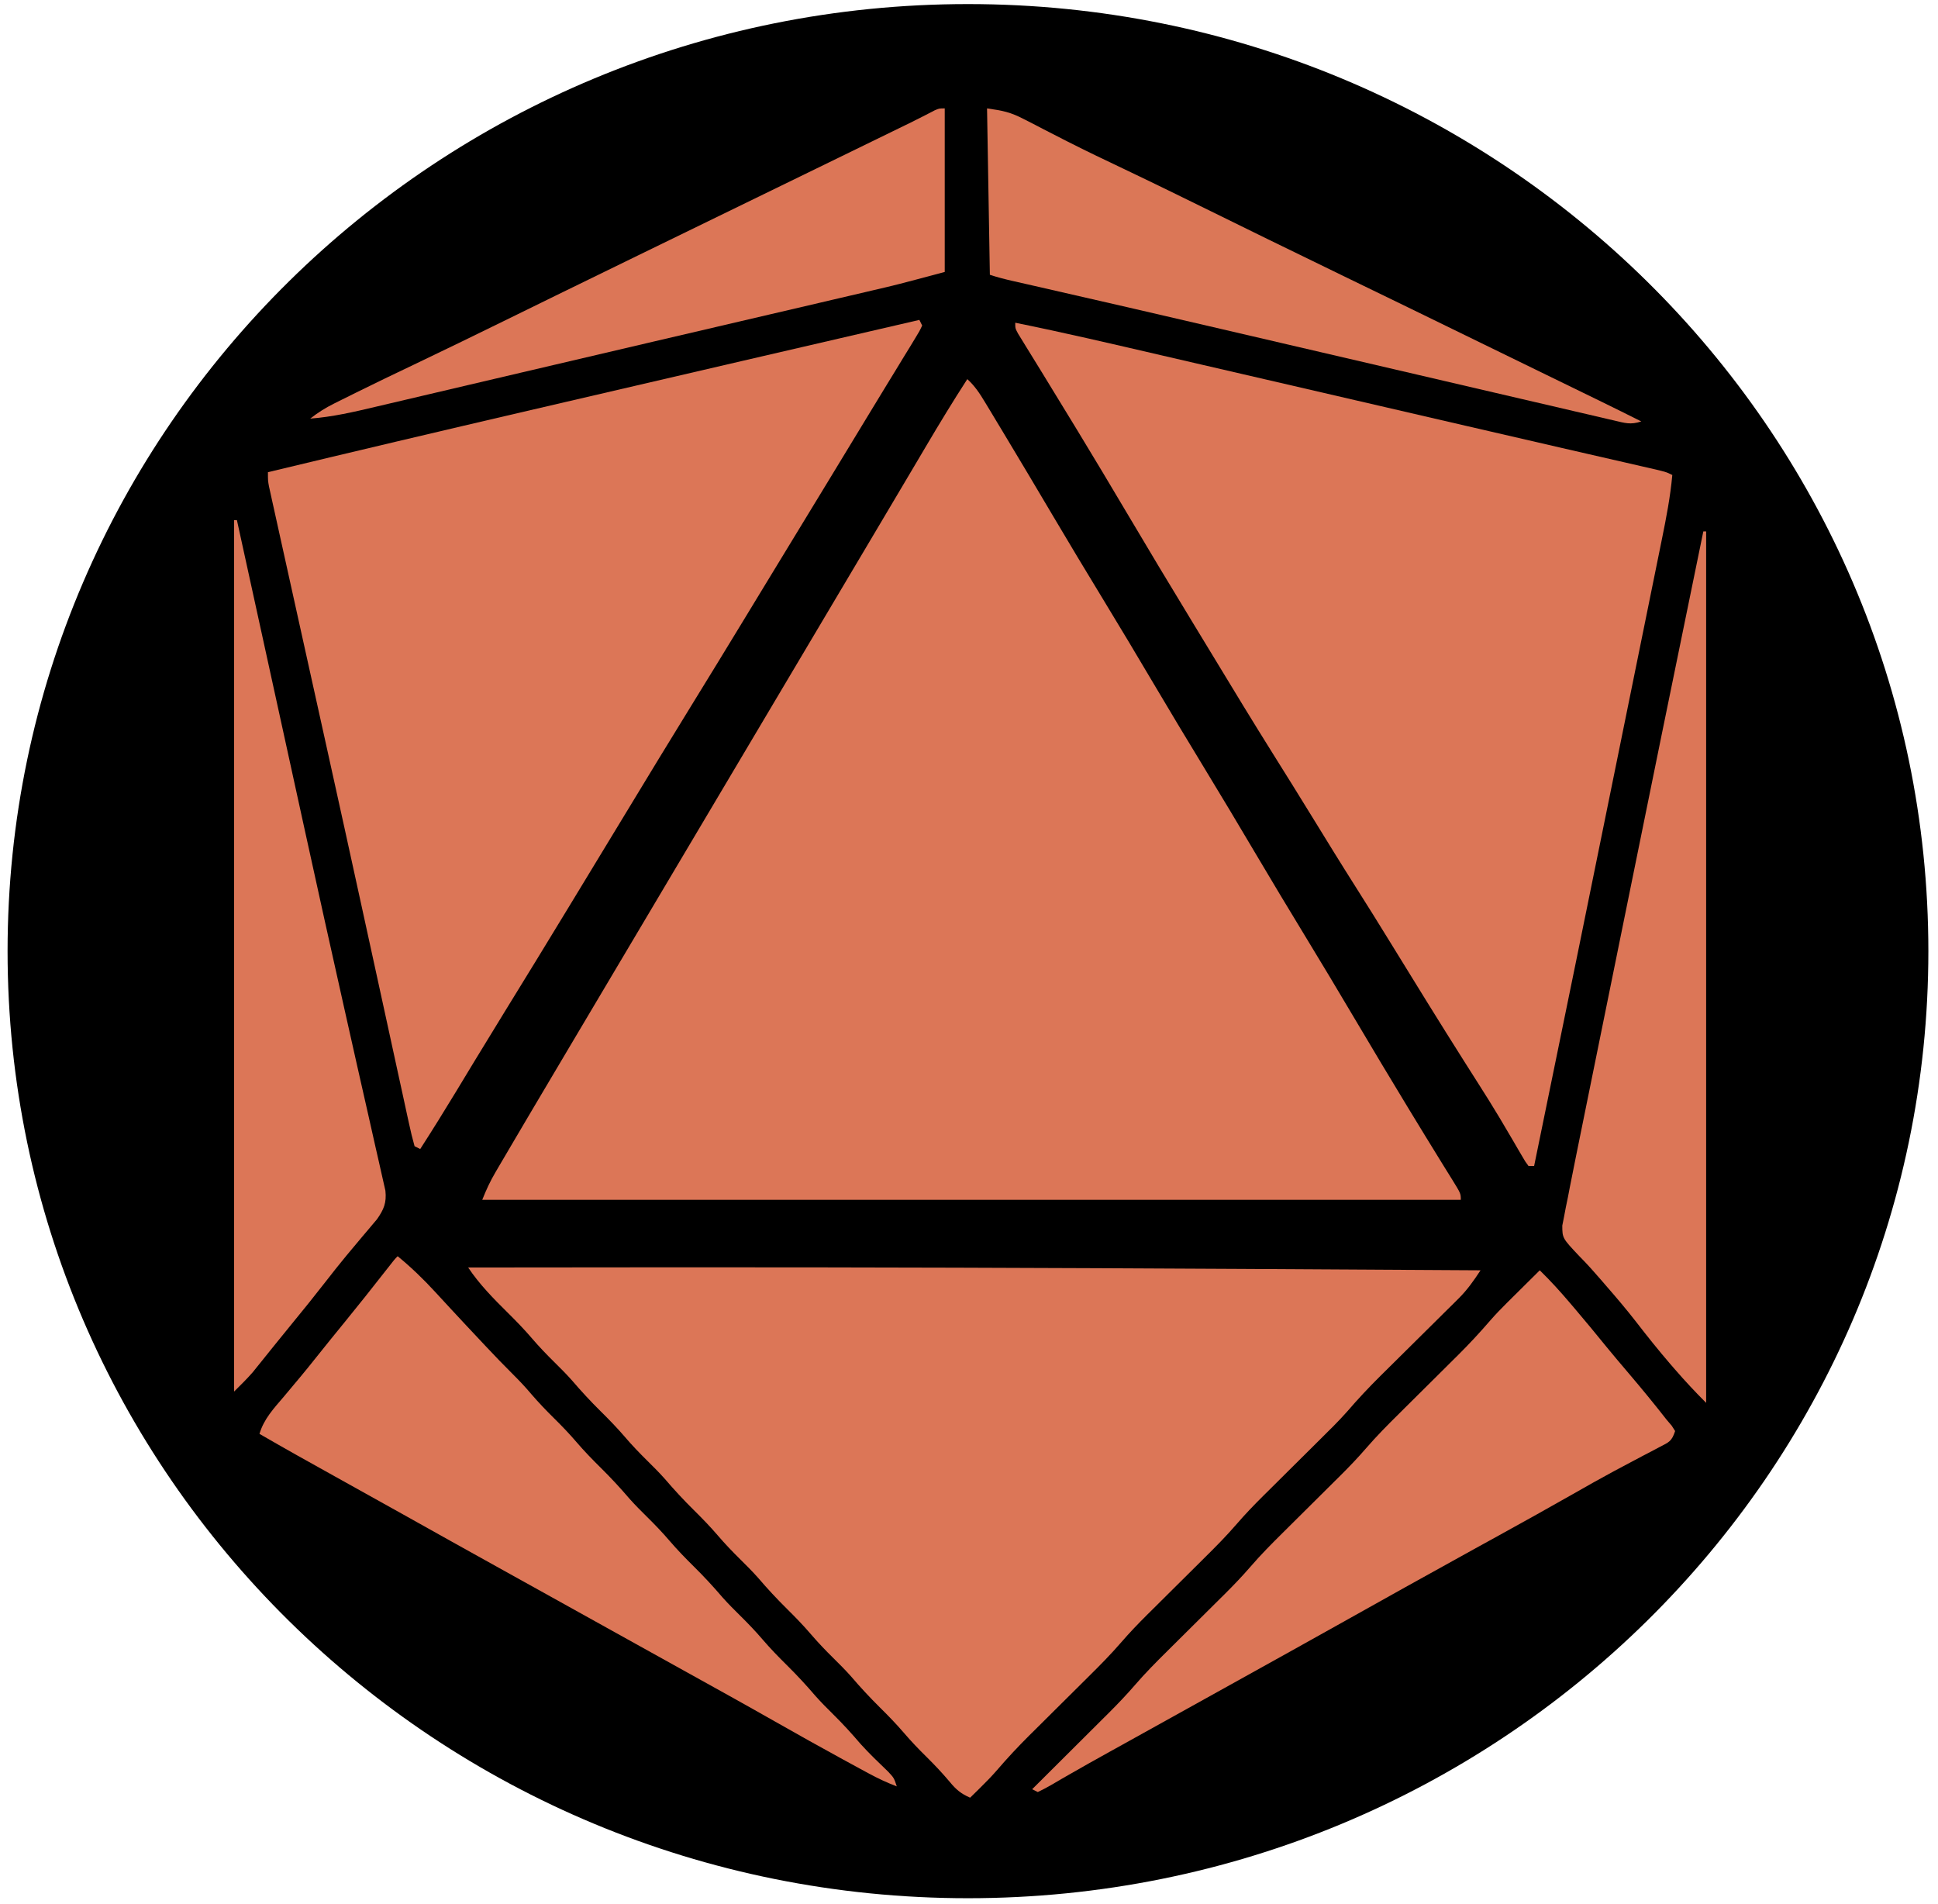
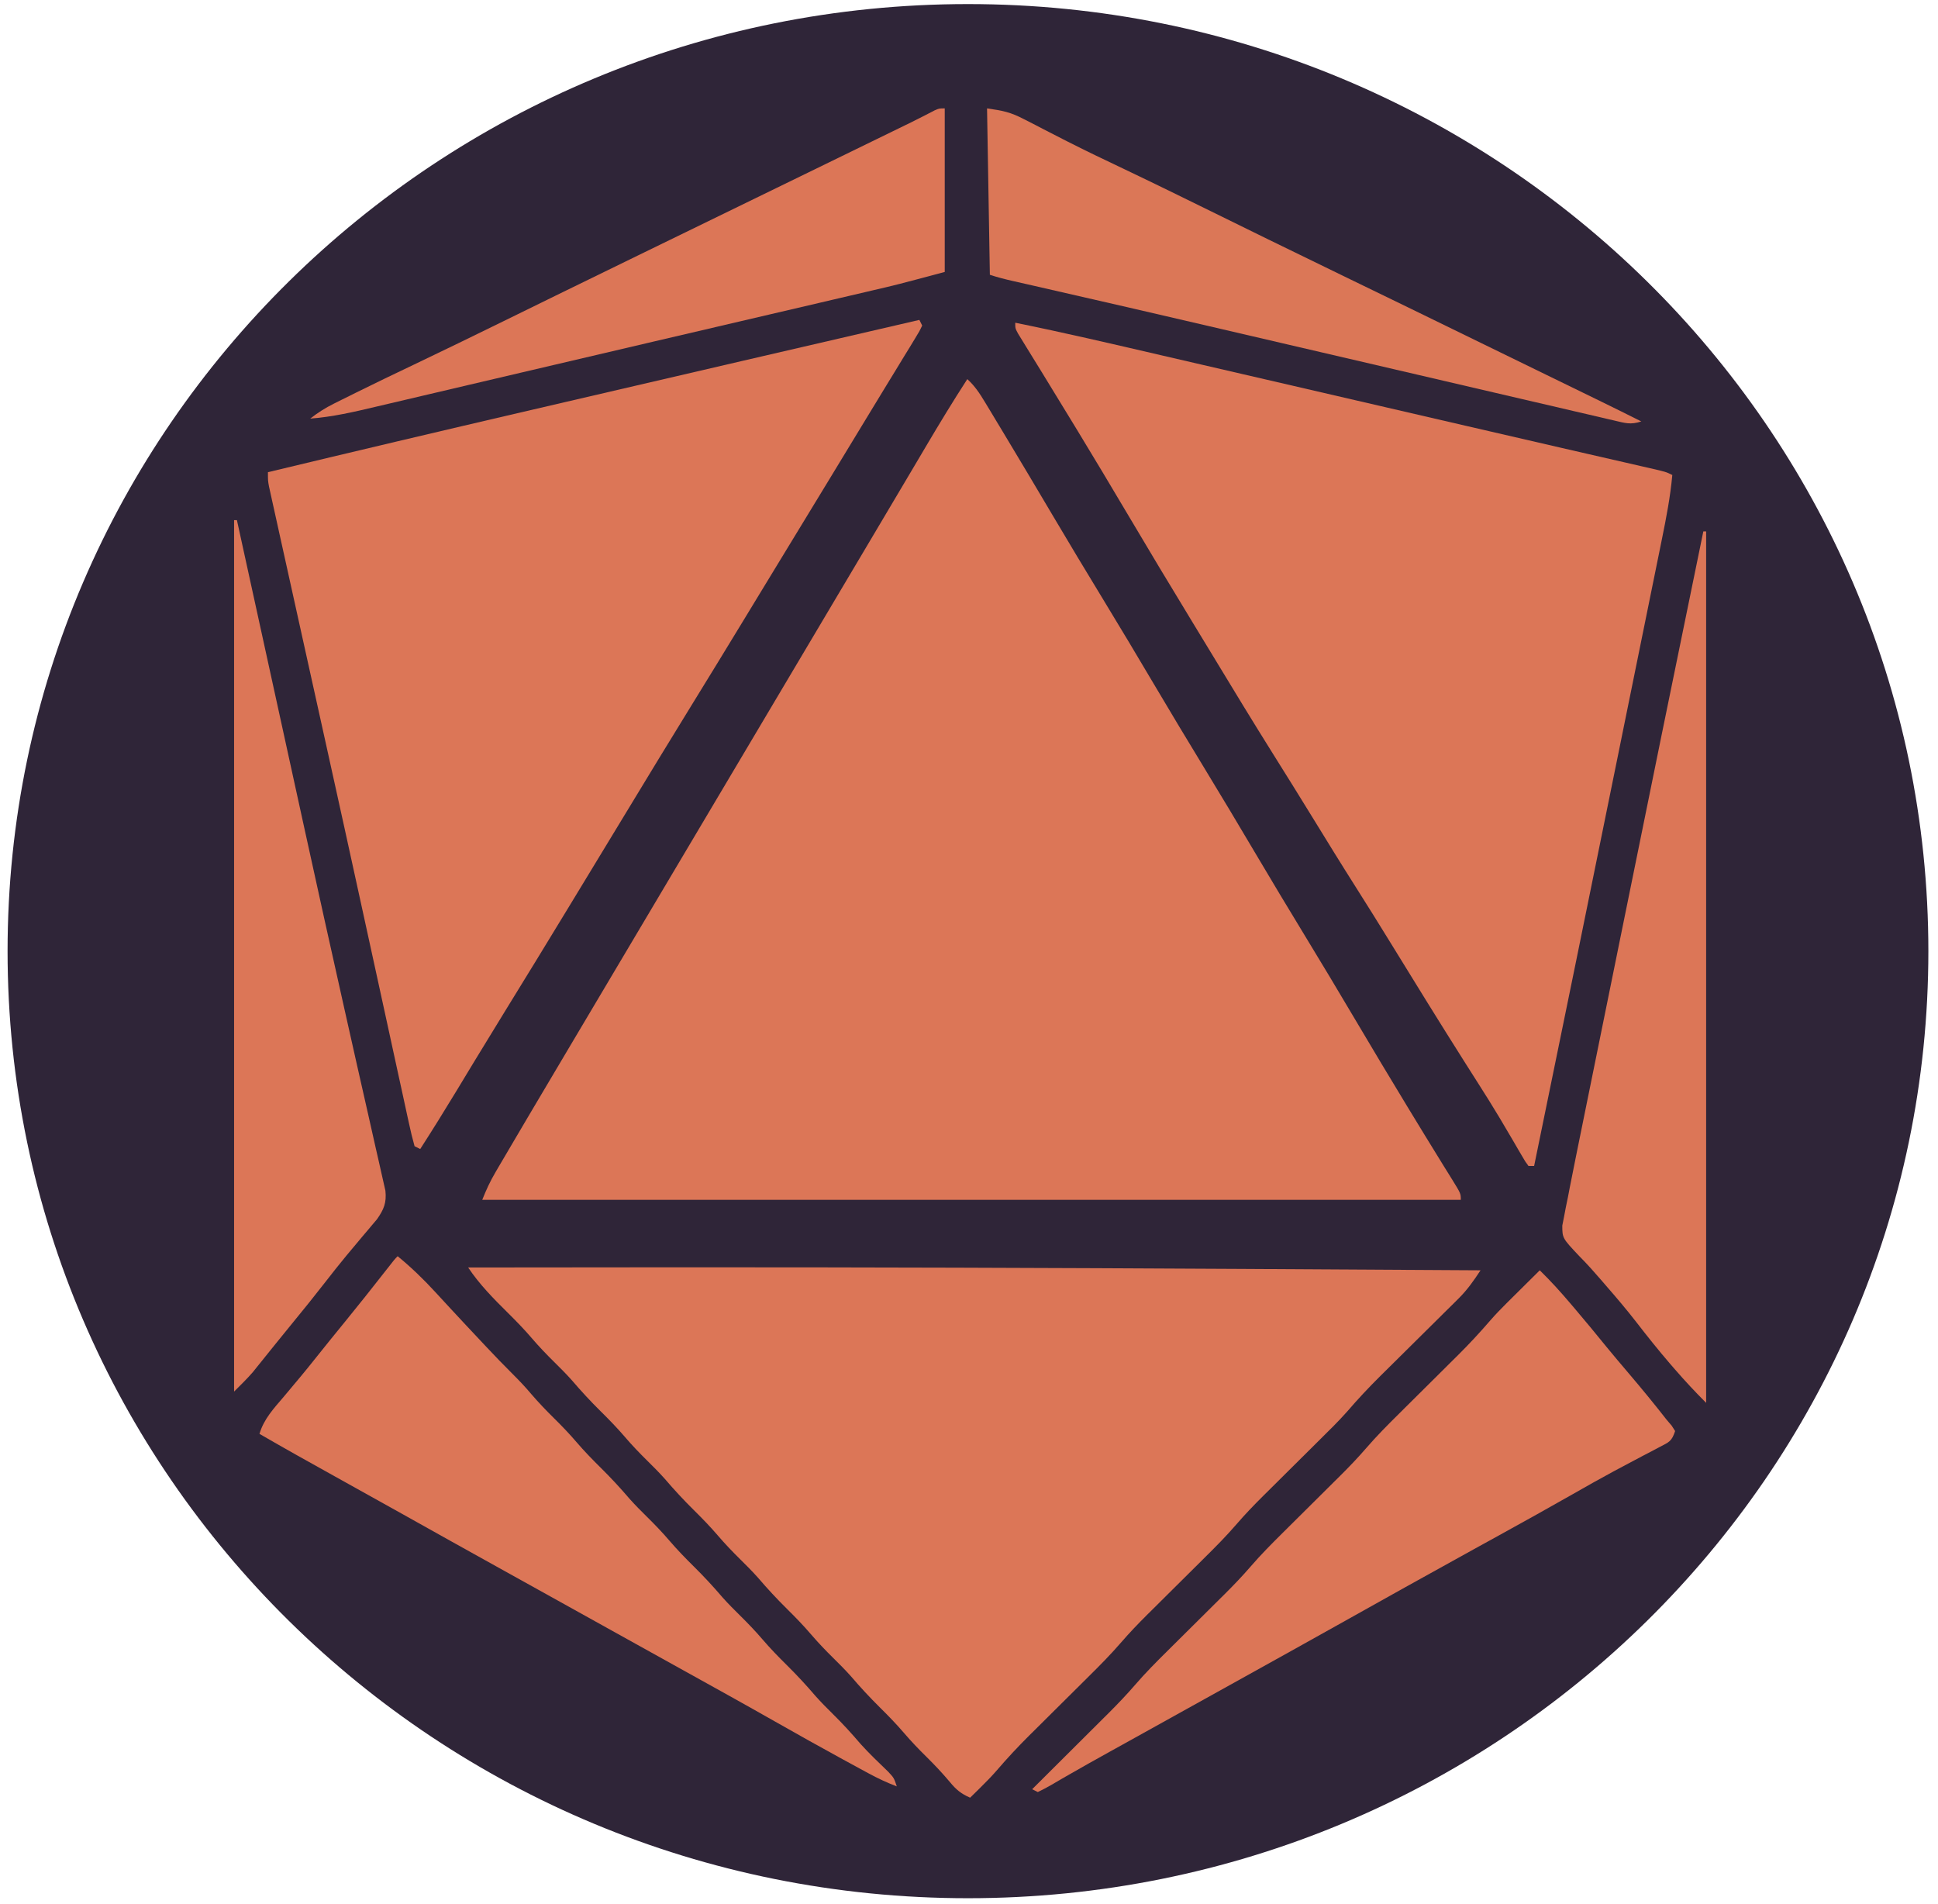
<svg xmlns="http://www.w3.org/2000/svg" xmlns:ns1="https://boxy-svg.com" id="svg2" viewBox="-0.716 4.295 340.374 334.285">
  <defs>
    <ns1:export>
      <ns1:file format="svg" />
    </ns1:export>
  </defs>
-   <path id="path222" style="fill: rgb(255, 255, 255);" d="M 96.878 426.786 C 107.111 427.17 114.523 430.224 119.203 435.826 C 123.89 440.512 124.836 445.341 122.023 450.497 C 119.203 454.714 113.665 456.83 105.235 456.83 C 97.283 456.354 90.329 454.254 84.236 450.497 C 78.706 446.769 77.519 441.847 80.814 435.826 C 84.472 429.734 89.869 426.786 96.878 426.786 Z" />
-   <ellipse style="stroke: rgb(220, 119, 88); stroke-miterlimit: 1; stroke-width: 0px;" cx="169.29" cy="171.337" rx="168.676" ry="166.326" />
+   <ellipse style="stroke: rgb(220, 119, 88); stroke-miterlimit: 1; stroke-width: 0px; fill: rgb(47, 37, 56);" cx="169.29" cy="171.337" rx="168.676" ry="166.326" />
  <path d="M 169.173 70.878 C 170.518 72.096 171.38 73.436 172.315 74.986 C 172.804 75.795 172.804 75.795 173.304 76.62 C 173.661 77.213 174.017 77.807 174.373 78.4 C 174.747 79.02 175.122 79.64 175.496 80.261 C 178.483 85.213 181.433 90.187 184.38 95.164 C 187.124 99.799 189.895 104.416 192.699 109.015 C 195.91 114.282 199.07 119.576 202.212 124.885 C 204.955 129.519 207.726 134.135 210.529 138.732 C 213.74 143.999 216.901 149.293 220.042 154.602 C 222.786 159.236 225.556 163.852 228.359 168.45 C 231.367 173.382 234.332 178.337 237.274 183.308 C 240.302 188.422 243.35 193.522 246.437 198.6 C 246.611 198.886 246.785 199.173 246.964 199.467 C 248.678 202.287 250.399 205.103 252.135 207.91 C 252.394 208.329 252.653 208.749 252.919 209.181 C 253.391 209.944 253.864 210.705 254.339 211.466 C 255.847 213.906 255.847 213.906 255.847 215.006 C 199.132 215.006 142.417 215.006 83.983 215.006 C 84.694 213.231 85.356 211.78 86.309 210.158 C 86.578 209.699 86.846 209.24 87.123 208.767 C 87.561 208.025 87.561 208.025 88.008 207.268 C 88.315 206.743 88.623 206.219 88.94 205.679 C 89.927 203.999 90.917 202.321 91.908 200.643 C 92.222 200.112 92.536 199.581 92.858 199.034 C 94.998 195.413 97.145 191.796 99.293 188.18 C 100.228 186.606 101.162 185.031 102.097 183.457 C 103.878 180.457 105.659 177.456 107.441 174.456 C 109.414 171.133 111.388 167.809 113.362 164.485 C 114.341 162.835 115.321 161.184 116.301 159.534 C 116.693 158.874 117.085 158.214 117.477 157.553 C 148.061 106.044 148.061 106.044 148.649 105.053 C 149.042 104.392 149.434 103.731 149.827 103.07 C 150.802 101.428 151.778 99.785 152.753 98.142 C 154.575 95.075 156.396 92.007 158.212 88.937 C 159.061 87.503 159.91 86.069 160.76 84.635 C 161.16 83.958 161.561 83.281 161.961 82.603 C 164.296 78.65 166.677 74.733 169.173 70.878 Z" fill="#DC7657" style="stroke-width: 1px;" />
  <path d="M 81.507 226.893 C 93.219 226.877 104.93 226.868 116.642 226.862 C 117.089 226.862 117.537 226.862 117.998 226.862 C 150.885 226.846 183.771 226.959 216.658 227.141 C 217.462 227.145 217.462 227.145 218.283 227.15 C 231.96 227.225 245.638 227.305 259.314 227.389 C 258.123 229.203 256.981 230.835 255.436 232.362 C 255.07 232.726 254.705 233.09 254.328 233.465 C 253.938 233.849 253.547 234.232 253.145 234.628 C 252.535 235.234 252.535 235.234 251.912 235.853 C 250.616 237.141 249.316 238.425 248.016 239.709 C 246.721 240.99 245.428 242.271 244.135 243.554 C 243.333 244.35 242.529 245.146 241.724 245.939 C 239.695 247.95 237.768 250.007 235.905 252.172 C 234.393 253.88 232.767 255.472 231.145 257.074 C 230.604 257.613 230.604 257.613 230.053 258.162 C 228.528 259.679 227 261.193 225.472 262.707 C 224.349 263.821 223.227 264.936 222.106 266.052 C 221.597 266.555 221.597 266.555 221.077 267.068 C 219.483 268.655 217.942 270.261 216.472 271.964 C 214.687 274.033 212.782 275.957 210.838 277.876 C 210.298 278.415 210.298 278.415 209.746 278.964 C 208.221 280.481 206.693 281.995 205.165 283.509 C 204.042 284.623 202.921 285.738 201.799 286.853 C 201.46 287.189 201.12 287.525 200.771 287.87 C 199.178 289.455 197.64 291.058 196.173 292.759 C 194.352 294.869 192.405 296.829 190.424 298.787 C 189.866 299.342 189.866 299.342 189.297 299.907 C 187.725 301.472 186.15 303.033 184.575 304.595 C 183.417 305.743 182.262 306.893 181.106 308.043 C 180.756 308.389 180.405 308.735 180.044 309.092 C 178.066 311.06 176.182 313.079 174.366 315.197 C 173.433 316.271 172.446 317.277 171.433 318.273 C 171.096 318.605 170.759 318.937 170.413 319.279 C 170.167 319.52 169.921 319.759 169.668 320.007 C 168.086 319.324 167.195 318.58 166.108 317.252 C 164.798 315.7 163.439 314.249 161.991 312.825 C 160.621 311.474 159.31 310.109 158.06 308.646 C 156.713 307.075 155.291 305.612 153.819 304.158 C 152.043 302.403 150.377 300.604 148.756 298.708 C 147.76 297.589 146.712 296.541 145.646 295.49 C 144.277 294.139 142.966 292.774 141.715 291.311 C 140.369 289.74 138.947 288.277 137.474 286.823 C 135.699 285.068 134.033 283.269 132.411 281.373 C 131.416 280.254 130.368 279.206 129.302 278.155 C 127.933 276.804 126.622 275.439 125.371 273.976 C 124.024 272.405 122.602 270.942 121.13 269.488 C 119.354 267.733 117.688 265.934 116.067 264.038 C 115.072 262.919 114.024 261.871 112.958 260.82 C 111.588 259.469 110.277 258.104 109.027 256.641 C 107.68 255.07 106.258 253.607 104.785 252.153 C 103.01 250.398 101.344 248.599 99.723 246.703 C 98.727 245.584 97.679 244.536 96.613 243.485 C 95.244 242.134 93.933 240.769 92.682 239.306 C 91.335 237.735 89.914 236.272 88.441 234.818 C 85.932 232.335 83.47 229.837 81.507 226.893 Z" fill="#DC7657" style="stroke-width: 1px;" />
  <path d="M 177.592 60.973 C 186.137 62.701 194.62 64.69 203.111 66.66 C 205.226 67.15 207.341 67.639 209.456 68.129 C 213.477 69.059 217.499 69.99 221.519 70.922 C 226.878 72.164 232.237 73.405 237.596 74.645 C 238.909 74.949 240.223 75.253 241.537 75.557 C 242.183 75.707 242.183 75.707 242.841 75.859 C 245.846 76.555 248.851 77.251 251.855 77.948 C 259.079 79.621 266.302 81.294 273.529 82.953 C 275.081 83.31 276.633 83.666 278.185 84.023 C 280.399 84.532 282.614 85.039 284.829 85.545 C 285.786 85.765 286.744 85.985 287.702 86.205 C 288.131 86.303 288.56 86.4 289.002 86.501 C 291.891 87.166 291.891 87.166 292.994 87.718 C 292.646 91.535 291.935 95.233 291.167 98.985 C 291.029 99.667 290.891 100.348 290.753 101.029 C 290.379 102.879 290.002 104.729 289.625 106.579 C 289.223 108.549 288.824 110.52 288.425 112.49 C 287.656 116.28 286.886 120.07 286.114 123.86 C 285.495 126.898 284.878 129.937 284.26 132.977 C 284.173 133.406 284.086 133.835 283.996 134.278 C 283.82 135.145 283.644 136.012 283.468 136.879 C 278.581 160.946 273.677 185.009 268.725 209.063 C 268.398 209.063 268.071 209.063 267.734 209.063 C 267.171 208.303 267.171 208.303 266.547 207.227 C 266.312 206.829 266.078 206.431 265.837 206.02 C 265.585 205.584 265.332 205.148 265.072 204.698 C 264.531 203.779 263.988 202.86 263.445 201.941 C 263.169 201.473 262.892 201.005 262.607 200.523 C 261.41 198.519 260.166 196.545 258.912 194.576 C 258.417 193.795 257.92 193.014 257.424 192.233 C 257.17 191.832 256.915 191.43 256.652 191.017 C 252.159 183.922 247.746 176.776 243.352 169.619 C 241.43 166.491 239.49 163.376 237.522 160.277 C 234.861 156.086 232.259 151.86 229.662 147.628 C 227.441 144.011 225.199 140.408 222.942 136.813 C 219.363 131.104 215.863 125.348 212.376 119.582 C 211.155 117.564 209.931 115.549 208.703 113.535 C 204.778 107.095 200.898 100.631 197.056 94.141 C 194.257 89.415 191.436 84.704 188.582 80.01 C 188.325 79.587 188.325 79.587 188.062 79.155 C 186.203 76.096 184.336 73.043 182.461 69.994 C 182.135 69.464 181.81 68.934 181.475 68.389 C 180.862 67.389 180.247 66.391 179.629 65.394 C 179.36 64.955 179.091 64.516 178.813 64.064 C 178.577 63.68 178.34 63.297 178.096 62.901 C 177.592 61.963 177.592 61.963 177.592 60.973 Z" fill="#DC7657" style="stroke-width: 1px;" />
  <path d="M 160.753 60.477 C 160.916 60.804 161.08 61.131 161.248 61.468 C 160.756 62.497 160.756 62.497 159.967 63.785 C 159.674 64.27 159.381 64.754 159.078 65.252 C 158.752 65.781 158.426 66.309 158.091 66.854 C 157.579 67.695 157.067 68.536 156.555 69.378 C 156.013 70.267 155.469 71.156 154.924 72.044 C 153.841 73.811 152.766 75.583 151.692 77.356 C 149.599 80.812 147.5 84.265 145.399 87.718 C 145.09 88.225 144.782 88.732 144.464 89.255 C 142.746 92.079 141.027 94.902 139.308 97.725 C 138.161 99.609 137.015 101.492 135.868 103.376 C 135.289 104.328 134.709 105.281 134.129 106.233 C 132.696 108.587 131.263 110.942 129.833 113.297 C 126.812 118.266 123.779 123.227 120.728 128.176 C 116.896 134.393 113.104 140.633 109.32 146.878 C 106.489 151.549 103.653 156.217 100.817 160.886 C 100.184 161.928 99.551 162.97 98.918 164.012 C 95.313 169.949 91.687 175.872 88.041 181.785 C 86.258 184.678 84.484 187.576 82.722 190.482 C 82.535 190.791 82.348 191.1 82.154 191.419 C 81.251 192.908 80.35 194.398 79.45 195.888 C 77.374 199.318 75.257 202.718 73.087 206.091 C 72.76 205.928 72.433 205.764 72.097 205.596 C 71.718 204.257 71.402 202.942 71.113 201.582 C 71.019 201.155 70.925 200.728 70.828 200.289 C 70.511 198.843 70.199 197.396 69.887 195.949 C 69.66 194.911 69.433 193.873 69.205 192.834 C 68.582 189.988 67.964 187.141 67.347 184.294 C 66.697 181.3 66.043 178.307 65.388 175.314 C 64.555 171.501 63.722 167.688 62.89 163.874 C 60.804 154.304 58.697 144.738 56.58 135.174 C 56.177 133.353 55.774 131.533 55.372 129.712 C 54.113 124.017 52.853 118.322 51.591 112.628 C 50.85 109.281 50.11 105.934 49.371 102.587 C 49.098 101.348 48.823 100.11 48.548 98.871 C 48.173 97.179 47.799 95.487 47.426 93.795 C 47.316 93.296 47.205 92.798 47.09 92.285 C 46.991 91.832 46.891 91.379 46.789 90.912 C 46.702 90.519 46.615 90.127 46.526 89.723 C 46.342 88.709 46.342 88.709 46.342 87.223 C 61.52 83.574 76.711 79.987 91.915 76.451 C 94.102 75.943 96.288 75.434 98.474 74.925 C 119.23 70.093 139.99 65.28 160.753 60.477 Z" fill="#DC7657" style="stroke-width: 1px;" />
  <path d="M 69.125 224.912 C 71.523 226.884 73.688 228.967 75.781 231.258 C 76.384 231.911 76.988 232.565 77.591 233.218 C 77.905 233.558 78.218 233.898 78.541 234.248 C 80.252 236.099 81.979 237.935 83.705 239.771 C 84.027 240.114 84.348 240.457 84.68 240.811 C 86.202 242.43 87.737 244.029 89.314 245.594 C 90.458 246.731 91.551 247.883 92.589 249.119 C 93.873 250.61 95.213 252.01 96.613 253.391 C 97.983 254.742 99.294 256.108 100.545 257.57 C 101.891 259.141 103.313 260.604 104.785 262.059 C 106.562 263.813 108.227 265.612 109.849 267.509 C 110.844 268.626 111.892 269.675 112.958 270.726 C 114.328 272.077 115.639 273.443 116.889 274.905 C 118.236 276.476 119.658 277.939 121.13 279.394 C 122.906 281.148 124.572 282.947 126.193 284.844 C 127.189 285.961 128.237 287.01 129.302 288.061 C 130.672 289.412 131.983 290.778 133.234 292.24 C 134.58 293.811 136.002 295.274 137.474 296.728 C 139.25 298.483 140.916 300.282 142.538 302.179 C 143.533 303.296 144.581 304.344 145.646 305.396 C 147.32 307.047 148.875 308.752 150.4 310.539 C 151.946 312.258 153.62 313.848 155.285 315.451 C 156.295 316.54 156.295 316.54 156.79 318.026 C 155.082 317.372 153.481 316.628 151.873 315.756 C 151.403 315.502 150.934 315.248 150.45 314.987 C 149.948 314.712 149.445 314.438 148.928 314.156 C 148.4 313.869 147.873 313.583 147.329 313.287 C 143.337 311.11 139.373 308.887 135.419 306.641 C 130.09 303.614 124.728 300.645 119.367 297.673 C 116.569 296.122 113.773 294.568 110.977 293.014 C 109.862 292.395 108.748 291.776 107.633 291.157 C 105.405 289.918 103.176 288.68 100.947 287.442 C 100.395 287.135 99.844 286.829 99.275 286.513 C 98.162 285.894 97.048 285.276 95.935 284.657 C 93.137 283.102 90.338 281.548 87.54 279.995 C 81.632 276.716 75.73 273.428 69.837 270.123 C 65.943 267.94 62.04 265.772 58.136 263.606 C 53.691 261.141 49.256 258.66 44.856 256.115 C 45.635 253.472 47.38 251.642 49.128 249.583 C 49.763 248.824 50.399 248.064 51.034 247.304 C 51.338 246.941 51.643 246.579 51.957 246.205 C 52.919 245.053 53.86 243.887 54.793 242.711 C 56.468 240.603 58.168 238.515 59.87 236.428 C 62.271 233.481 64.639 230.511 66.976 227.514 C 68.586 225.452 68.586 225.452 69.125 224.912 Z" fill="#DC7657" style="stroke-width: 1px;" />
  <path d="M 269.715 227.389 C 271.6 229.225 273.337 231.142 275.04 233.146 C 275.3 233.451 275.561 233.756 275.829 234.071 C 277.737 236.313 279.608 238.584 281.463 240.87 C 282.741 242.427 284.043 243.963 285.348 245.497 C 287.62 248.169 289.845 250.874 292.003 253.639 C 292.295 253.98 292.586 254.322 292.886 254.674 C 293.085 254.986 293.284 255.298 293.489 255.62 C 292.874 257.465 292.429 257.553 290.746 258.433 C 290.27 258.685 289.794 258.938 289.304 259.198 C 288.785 259.468 288.266 259.737 287.731 260.015 C 286.633 260.598 285.535 261.182 284.437 261.766 C 283.598 262.212 283.598 262.212 282.742 262.666 C 280.328 263.963 277.946 265.313 275.566 266.671 C 271.281 269.107 266.976 271.506 262.658 273.883 C 262.047 274.22 261.436 274.556 260.825 274.893 C 260.522 275.059 260.219 275.226 259.907 275.398 C 259.604 275.564 259.302 275.731 258.99 275.903 C 258.687 276.07 258.384 276.237 258.072 276.408 C 250.114 280.792 242.182 285.22 234.257 289.662 C 228.817 292.711 223.365 295.737 217.913 298.764 C 214.567 300.62 211.223 302.479 207.879 304.337 C 205.321 305.758 202.764 307.179 200.205 308.598 C 199.323 309.088 198.44 309.578 197.558 310.068 C 196.418 310.701 195.279 311.332 194.138 311.964 C 191.721 313.305 189.308 314.651 186.914 316.033 C 186.354 316.355 186.354 316.355 185.782 316.683 C 185.112 317.07 184.444 317.46 183.778 317.853 C 183.054 318.271 182.306 318.649 181.555 319.016 C 181.228 318.853 180.901 318.689 180.564 318.521 C 180.761 318.325 180.958 318.129 181.161 317.927 C 183.228 315.871 185.293 313.814 187.357 311.755 C 188.126 310.989 188.895 310.224 189.664 309.458 C 190.775 308.353 191.885 307.246 192.995 306.139 C 193.335 305.802 193.674 305.465 194.024 305.118 C 195.621 303.52 197.167 301.904 198.643 300.194 C 200.428 298.126 202.333 296.202 204.276 294.283 C 204.817 293.745 204.817 293.745 205.369 293.196 C 206.894 291.679 208.422 290.165 209.949 288.65 C 211.073 287.536 212.194 286.421 213.315 285.306 C 213.655 284.97 213.994 284.635 214.344 284.289 C 215.938 282.703 217.479 281.097 218.949 279.394 C 220.734 277.325 222.64 275.401 224.583 273.481 C 224.944 273.122 225.304 272.764 225.676 272.394 C 227.201 270.877 228.729 269.363 230.256 267.848 C 231.379 266.735 232.501 265.619 233.622 264.504 C 233.961 264.168 234.301 263.833 234.651 263.487 C 236.243 261.903 237.781 260.299 239.249 258.598 C 241.069 256.489 243.017 254.529 244.998 252.571 C 245.37 252.201 245.741 251.831 246.124 251.45 C 247.697 249.886 249.272 248.324 250.847 246.763 C 252.004 245.615 253.16 244.465 254.316 243.315 C 254.841 242.795 254.841 242.795 255.377 242.265 C 257.347 240.305 259.216 238.291 261.031 236.186 C 261.936 235.147 262.884 234.163 263.863 233.193 C 264.209 232.848 264.556 232.503 264.913 232.148 C 265.262 231.803 265.611 231.458 265.97 231.103 C 266.513 230.563 266.513 230.563 267.068 230.012 C 267.949 229.136 268.832 228.262 269.715 227.389 Z" fill="#DC7657" style="stroke-width: 1px;" />
  <path d="M 40.398 95.643 C 40.562 95.643 40.725 95.643 40.894 95.643 C 40.966 95.972 41.038 96.301 41.112 96.641 C 42.4 102.524 43.689 108.407 44.977 114.29 C 45.06 114.67 45.144 115.05 45.23 115.442 C 45.576 117.022 45.922 118.603 46.268 120.183 C 47.264 124.728 48.26 129.273 49.254 133.819 C 50.342 138.792 51.43 143.766 52.519 148.739 C 52.61 149.151 52.7 149.563 52.793 149.988 C 55.089 160.468 57.402 170.944 59.756 181.412 C 60.138 183.113 60.52 184.813 60.901 186.514 C 61.143 187.592 61.384 188.669 61.626 189.747 C 61.741 190.262 61.857 190.777 61.976 191.308 C 62.648 194.305 63.327 197.301 64.011 200.295 C 64.425 202.114 64.833 203.934 65.239 205.755 C 65.425 206.581 65.614 207.407 65.805 208.232 C 66.061 209.337 66.308 210.445 66.553 211.553 C 66.693 212.166 66.831 212.778 66.975 213.409 C 67.199 215.523 66.69 216.719 65.491 218.427 C 65.24 218.723 64.99 219.018 64.731 219.323 C 64.449 219.659 64.168 219.995 63.877 220.342 C 63.426 220.873 63.426 220.873 62.965 221.414 C 62.334 222.167 61.703 222.922 61.073 223.676 C 60.759 224.051 60.446 224.425 60.123 224.812 C 58.832 226.37 57.583 227.959 56.341 229.555 C 54.436 231.997 52.502 234.41 50.532 236.799 C 49.58 237.96 48.634 239.126 47.692 240.297 C 47.408 240.65 47.123 241.002 46.83 241.366 C 46.271 242.06 45.712 242.755 45.155 243.451 C 44.896 243.773 44.636 244.094 44.369 244.425 C 44.14 244.71 43.912 244.994 43.677 245.287 C 42.644 246.475 41.511 247.573 40.398 248.686 C 40.398 198.182 40.398 147.677 40.398 95.643 Z" fill="#DC7657" style="stroke-width: 1px;" />
  <path d="M 298.442 97.624 C 298.605 97.624 298.769 97.624 298.937 97.624 C 298.937 148.128 298.937 198.632 298.937 250.667 C 297.01 248.74 295.205 246.81 293.427 244.754 C 293.145 244.429 292.864 244.104 292.573 243.769 C 290.52 241.381 288.564 238.933 286.639 236.441 C 284.926 234.238 283.128 232.122 281.293 230.019 C 280.889 229.55 280.889 229.55 280.478 229.072 C 279.255 227.655 278.024 226.27 276.702 224.945 C 273.68 221.747 273.68 221.747 273.673 219.529 C 273.773 219.025 273.873 218.522 273.976 218.004 C 274.083 217.436 274.19 216.869 274.301 216.284 C 274.422 215.699 274.543 215.114 274.668 214.511 C 274.774 213.958 274.879 213.404 274.988 212.834 C 275.331 211.046 275.693 209.261 276.057 207.476 C 276.195 206.795 276.332 206.113 276.471 205.432 C 276.843 203.59 277.218 201.748 277.592 199.907 C 277.993 197.942 278.39 195.977 278.789 194.012 C 279.554 190.236 280.321 186.46 281.089 182.685 C 281.705 179.657 282.319 176.629 282.934 173.601 C 283.021 173.173 283.108 172.745 283.198 172.303 C 283.373 171.438 283.549 170.573 283.724 169.708 C 288.602 145.674 293.497 121.644 298.442 97.624 Z" fill="#DC7657" style="stroke-width: 1px;" />
  <path d="M 172.64 23.331 C 175.446 23.732 176.717 23.98 179.078 25.2 C 179.923 25.63 179.923 25.63 180.785 26.068 C 181.372 26.373 181.959 26.678 182.545 26.984 C 183.68 27.567 184.815 28.148 185.95 28.729 C 186.254 28.884 186.557 29.039 186.87 29.199 C 190.161 30.874 193.496 32.454 196.83 34.041 C 201.935 36.473 207.011 38.963 212.086 41.457 C 214.855 42.819 217.625 44.178 220.396 45.538 C 220.94 45.804 221.484 46.071 222.044 46.346 C 226.393 48.479 230.747 50.598 235.107 52.707 C 243.179 56.612 251.236 60.543 259.294 64.477 C 262.51 66.046 265.726 67.615 268.944 69.184 C 270.332 69.86 271.719 70.537 273.108 71.214 C 273.994 71.646 274.881 72.078 275.768 72.51 C 277.002 73.111 278.235 73.713 279.469 74.314 C 279.828 74.49 280.187 74.664 280.557 74.845 C 282.894 75.985 285.222 77.142 287.546 78.308 C 285.644 78.942 284.664 78.583 282.713 78.128 C 282.371 78.05 282.028 77.971 281.676 77.89 C 280.523 77.624 279.372 77.353 278.221 77.081 C 277.396 76.89 276.571 76.699 275.745 76.508 C 273.492 75.986 271.241 75.459 268.99 74.932 C 266.612 74.376 264.234 73.824 261.855 73.272 C 257.32 72.219 252.786 71.161 248.253 70.102 C 242.694 68.804 237.134 67.511 231.574 66.218 C 229.603 65.759 227.632 65.3 225.66 64.842 C 225.177 64.729 224.695 64.617 224.197 64.502 C 220.829 63.718 217.462 62.934 214.094 62.148 C 203.036 59.571 191.974 57.007 180.901 54.493 C 180.469 54.394 180.037 54.296 179.592 54.195 C 178.815 54.018 178.037 53.842 177.26 53.666 C 175.858 53.347 174.5 53.008 173.135 52.553 C 172.971 42.91 172.808 33.266 172.64 23.331 Z" fill="#DB7757" style="stroke-width: 1px;" />
  <path d="M 165.21 23.331 C 165.21 32.811 165.21 42.291 165.21 52.058 C 156.676 54.333 156.676 54.333 152.598 55.28 C 152.132 55.39 151.665 55.499 151.185 55.612 C 149.655 55.97 148.126 56.327 146.596 56.684 C 145.495 56.941 144.394 57.199 143.293 57.457 C 140.344 58.147 137.395 58.835 134.446 59.523 C 131.374 60.241 128.302 60.959 125.229 61.676 C 121.467 62.556 117.704 63.435 113.941 64.313 C 106.297 66.098 98.653 67.89 91.011 69.687 C 87.92 70.413 84.828 71.138 81.737 71.863 C 79.317 72.431 76.898 72.999 74.479 73.569 C 72.229 74.1 69.978 74.628 67.727 75.155 C 66.911 75.345 66.097 75.538 65.282 75.73 C 61.459 76.635 57.7 77.513 53.771 77.812 C 55.102 76.767 56.415 75.934 57.929 75.181 C 58.363 74.964 58.797 74.748 59.243 74.525 C 59.695 74.302 60.147 74.079 60.612 73.85 C 61.027 73.643 61.443 73.435 61.871 73.221 C 65.239 71.548 68.631 69.928 72.025 68.309 C 77.28 65.801 82.515 63.254 87.743 60.689 C 90.271 59.449 92.8 58.21 95.329 56.972 C 96.091 56.598 96.091 56.598 96.868 56.217 C 101.651 53.875 106.437 51.54 111.224 49.21 C 111.615 49.019 112.006 48.829 112.409 48.633 C 114.369 47.678 116.329 46.724 118.288 45.77 C 125.51 42.255 132.73 38.736 139.951 35.218 C 140.4 34.999 140.849 34.78 141.312 34.555 C 144.112 33.19 146.912 31.825 149.712 30.46 C 150.603 30.025 151.494 29.591 152.386 29.156 C 153.627 28.551 154.867 27.947 156.108 27.341 C 156.47 27.165 156.833 26.989 157.206 26.806 C 157.55 26.639 157.895 26.47 158.25 26.297 C 158.581 26.136 158.911 25.975 159.251 25.809 C 159.958 25.46 160.661 25.105 161.361 24.746 C 161.716 24.564 162.071 24.382 162.436 24.195 C 162.755 24.029 163.074 23.863 163.402 23.693 C 164.22 23.331 164.22 23.331 165.21 23.331 Z" fill="#DC7657" style="stroke-width: 1px;" />
  <path d="M 52.78 77.812 C 53.771 78.308 53.771 78.308 53.771 78.308 L 52.78 77.812 Z" fill="#DF7858" style="stroke-width: 1px;" />
  <path fill="#FF5555" style="stroke-width: 1px;" />
  <path fill="#DC7B58" style="stroke-width: 1px;" />
</svg>
